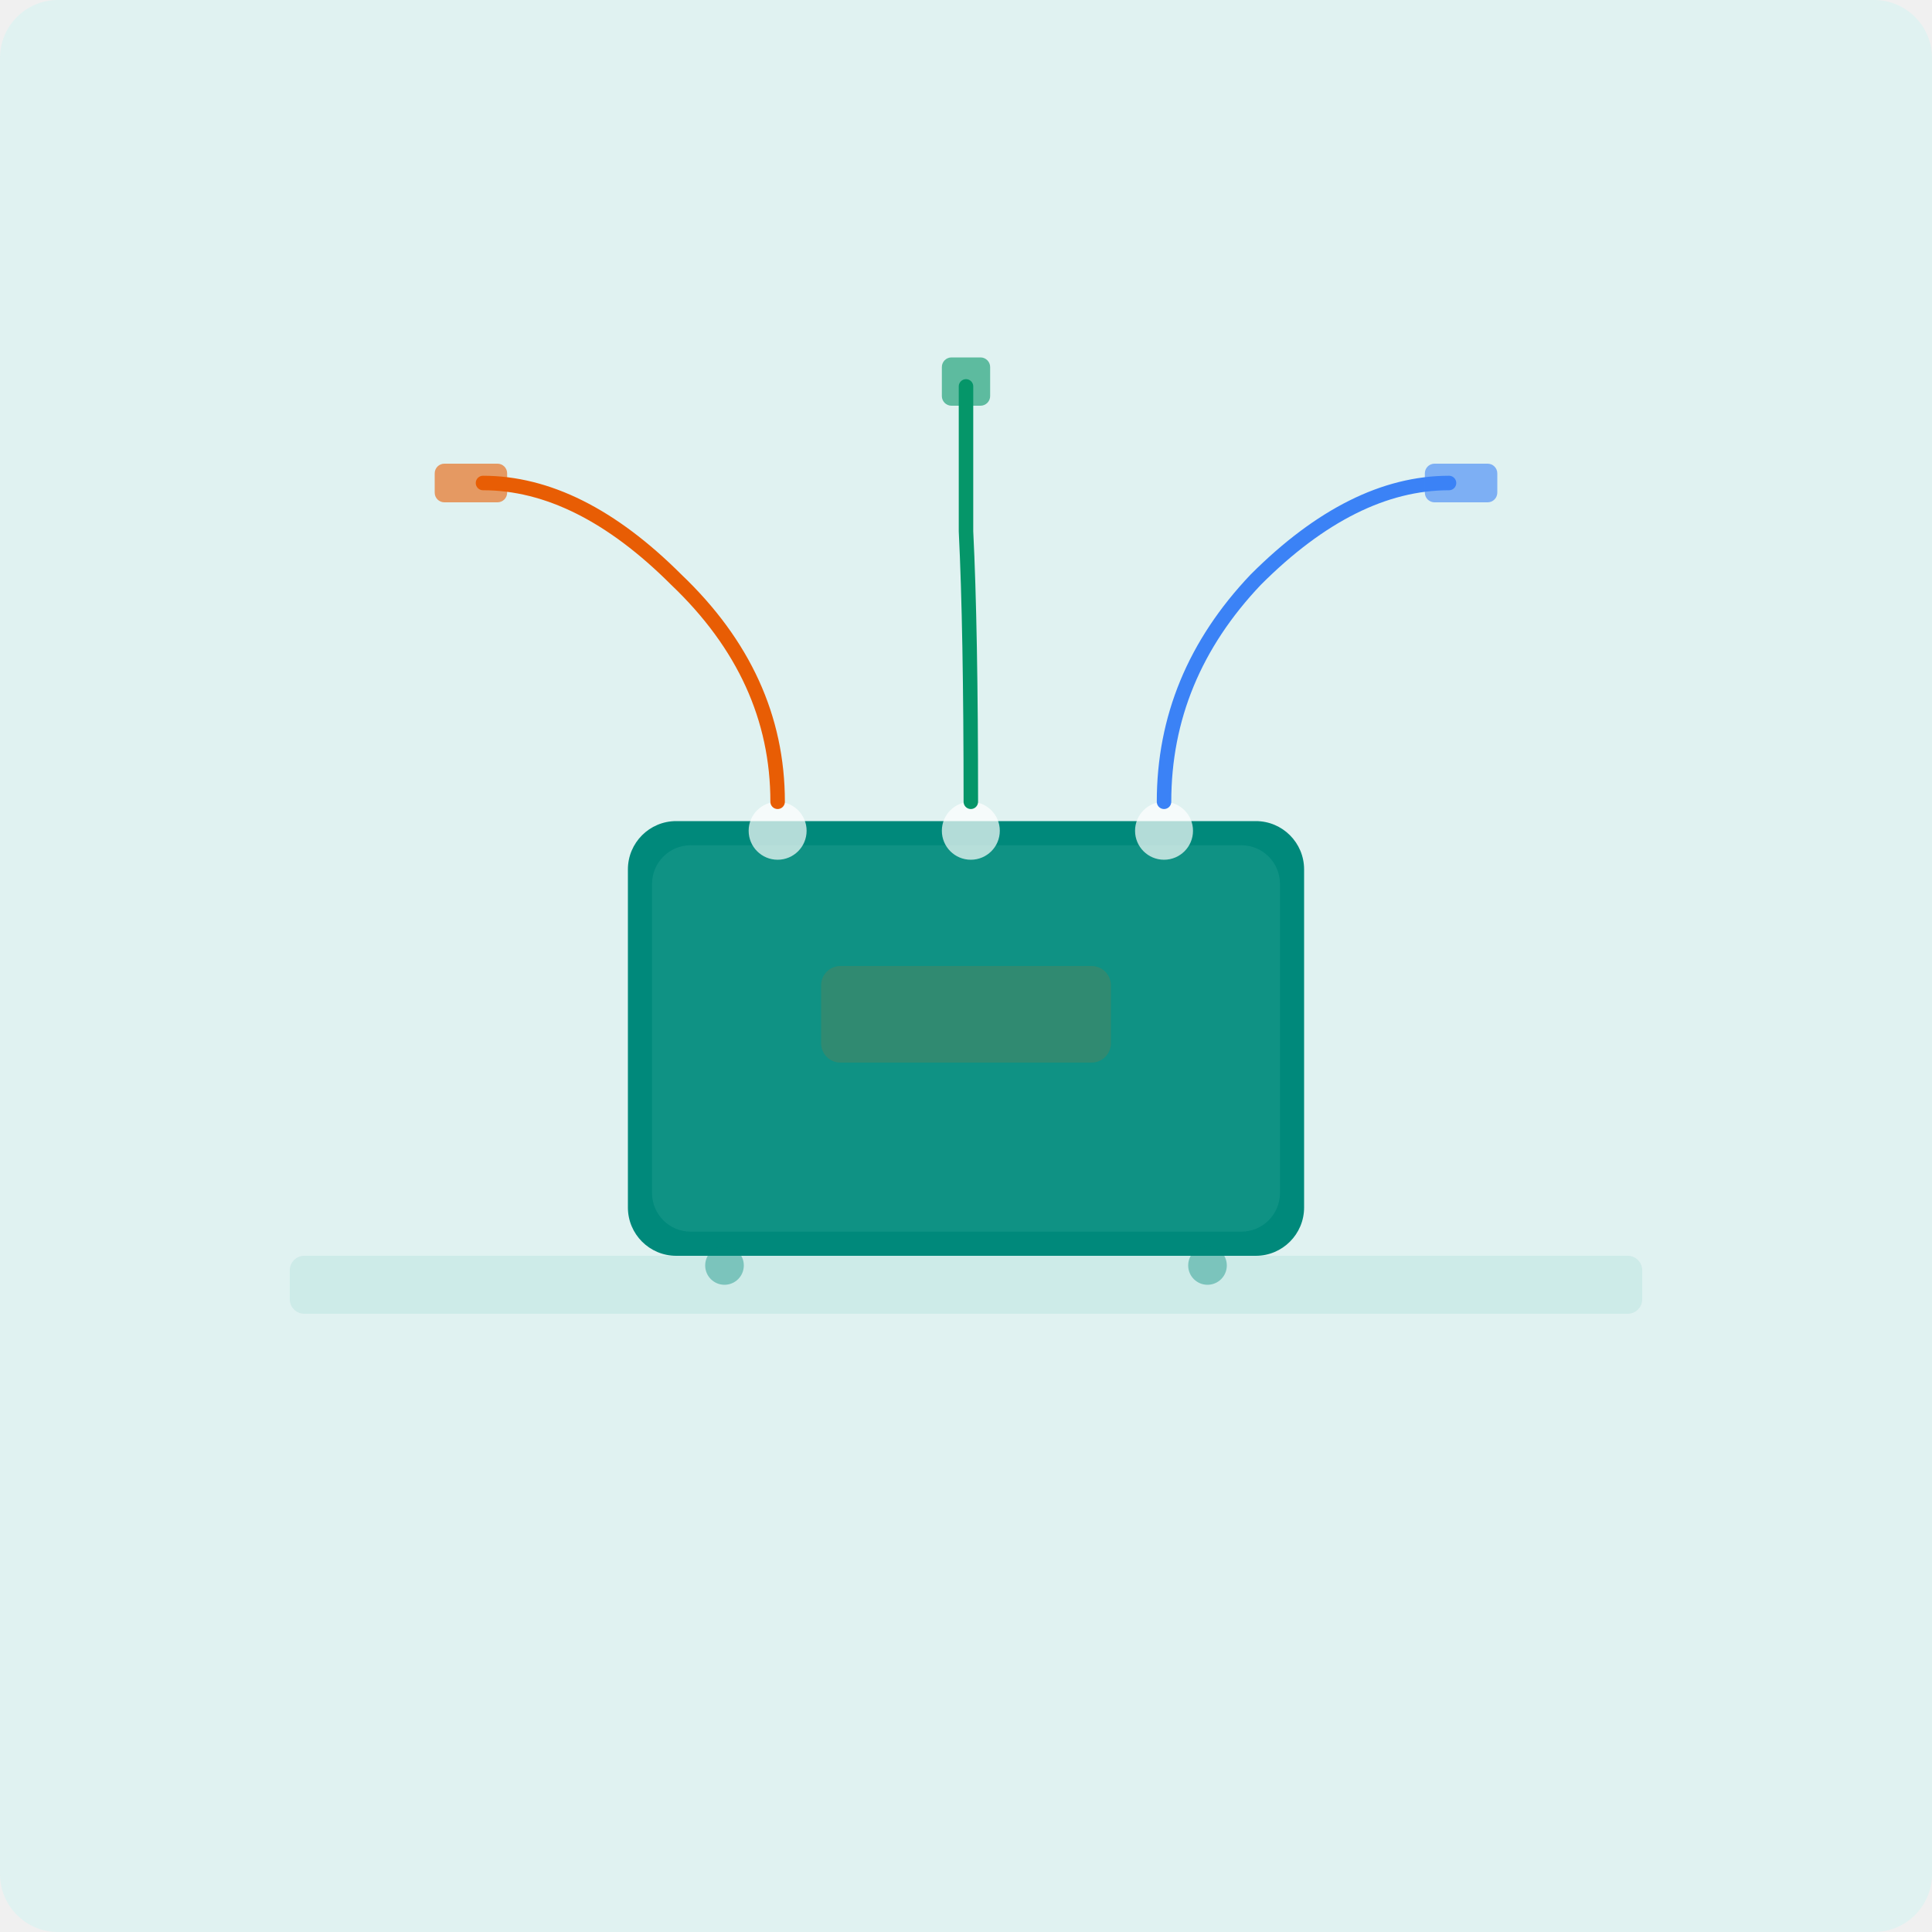
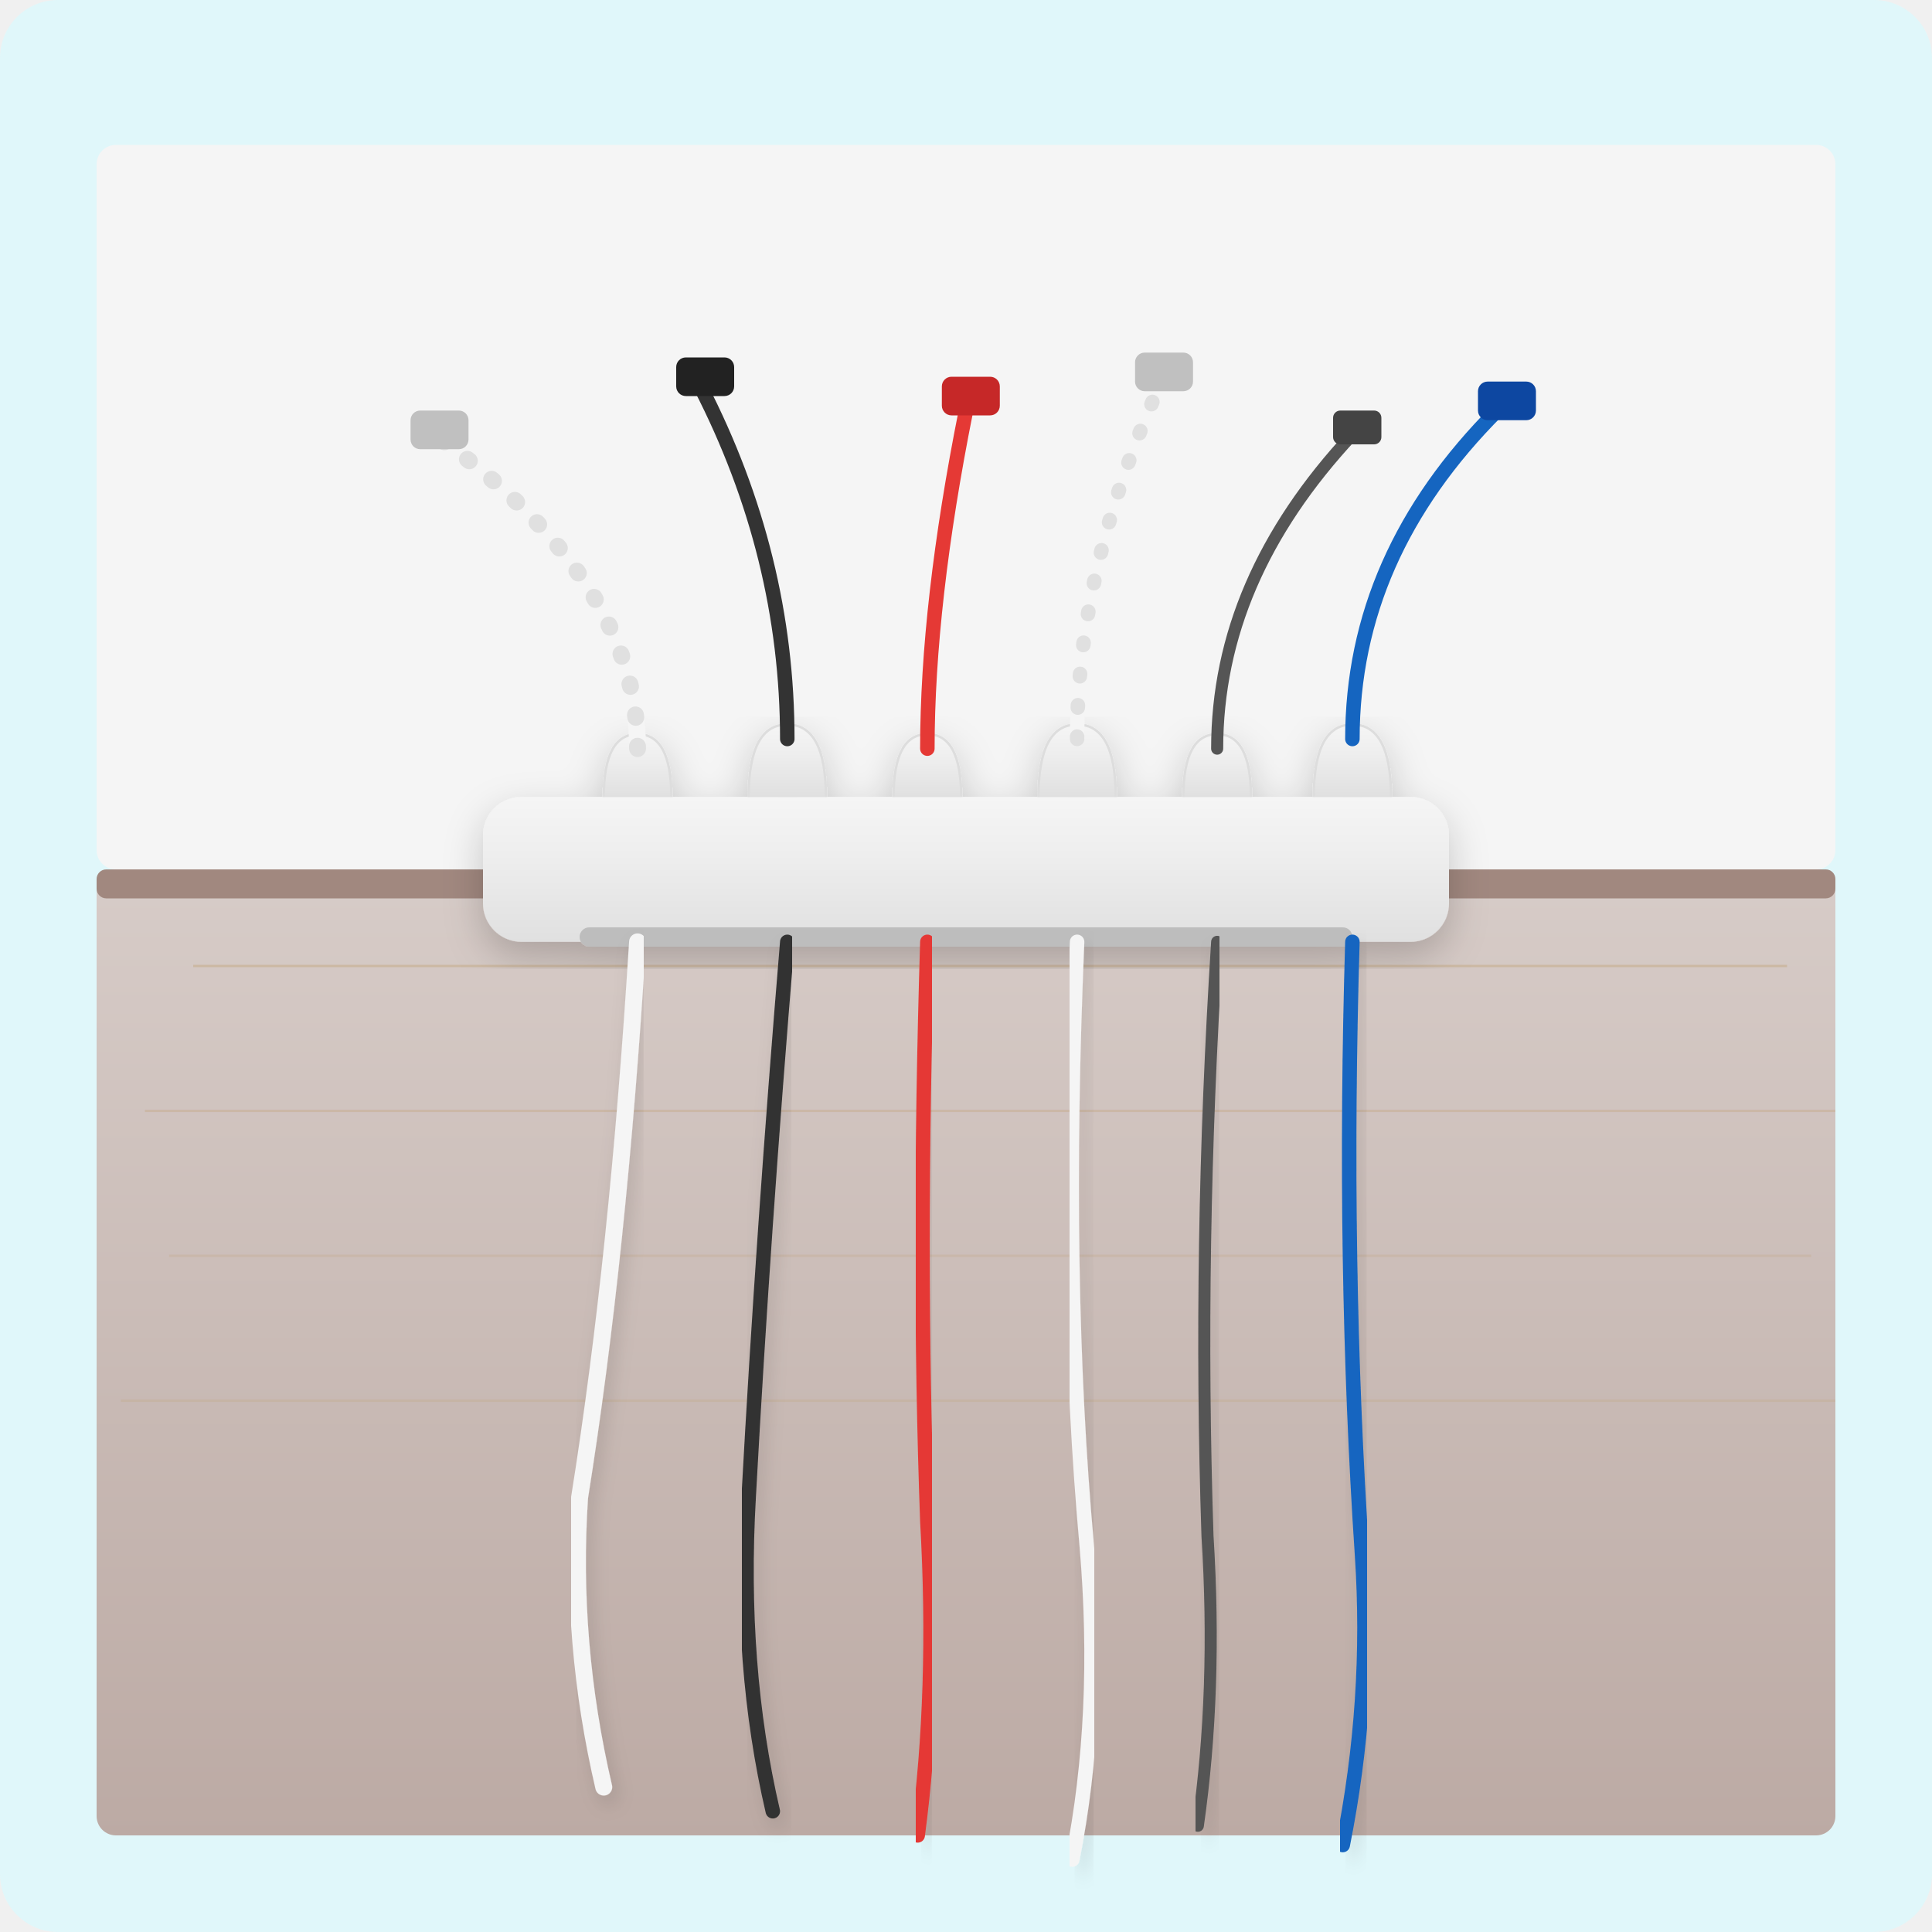
<svg xmlns="http://www.w3.org/2000/svg" viewBox="0 0 400 400" width="400" height="400">
-   <rect width="400" height="400" rx="12" fill="#E0F2F1" />
-   <rect x="60" y="260" width="280" height="12" rx="3" fill="#80CBC4" opacity="0.2" />
-   <rect x="130" y="170" width="140" height="90" rx="10" fill="#00897B" />
-   <rect x="135" y="175" width="130" height="80" rx="8" fill="#4DB6AC" opacity="0.2" />
-   <rect x="155" y="166" width="12" height="12" rx="6" fill="#fff" opacity="0.7" />
-   <rect x="195" y="166" width="12" height="12" rx="6" fill="#fff" opacity="0.7" />
-   <rect x="235" y="166" width="12" height="12" rx="6" fill="#fff" opacity="0.7" />
-   <path d="M161,166 Q161,140 140,120 Q120,100 100,100" fill="none" stroke="#E85D04" stroke-width="3" stroke-linecap="round" />
-   <path d="M201,166 Q201,130 200,110 Q200,90 200,80" fill="none" stroke="#059669" stroke-width="3" stroke-linecap="round" />
-   <path d="M241,166 Q241,140 260,120 Q280,100 300,100" fill="none" stroke="#3B82F6" stroke-width="3" stroke-linecap="round" />
-   <rect x="90" y="96" width="15" height="8" rx="2" fill="#E85D04" opacity="0.6" />
-   <rect x="195" y="74" width="10" height="10" rx="2" fill="#059669" opacity="0.6" />
-   <rect x="295" y="96" width="15" height="8" rx="2" fill="#3B82F6" opacity="0.6" />
-   <rect x="170" y="200" width="60" height="20" rx="4" fill="#E85D04" opacity="0.15" />
-   <circle cx="150" cy="262" r="4" fill="#00897B" opacity="0.4" />
-   <circle cx="250" cy="262" r="4" fill="#00897B" opacity="0.4" />
+   <defs>
+     <linearGradient id="desk15" x1="0" y1="0" x2="0" y2="1">
+       <stop offset="0%" stop-color="#D7CCC8" />
+       <stop offset="100%" stop-color="#BCAAA4" />
+     </linearGradient>
+     <linearGradient id="silicone15" x1="0" y1="0" x2="0" y2="1">
+       <stop offset="0%" stop-color="#F5F5F5" />
+       <stop offset="40%" stop-color="#EEEEEE" />
+       <stop offset="100%" stop-color="#E0E0E0" />
+     </linearGradient>
+     <filter id="cableShad15">
+       <feDropShadow dx="1" dy="2" stdDeviation="2" flood-color="#000" flood-opacity="0.12" />
+     </filter>
+     <filter id="holderShad15">
+       <feDropShadow dx="0" dy="3" stdDeviation="4" flood-color="#000" flood-opacity="0.2" />
+     </filter>
+   </defs>
+   <rect width="400" height="400" rx="12" fill="#E0F7FA" />
+   <rect x="20" y="180" width="360" height="200" rx="4" fill="url(#desk15)" />
+   <rect x="20" y="180" width="360" height="6" rx="2" fill="#A1887F" />
+   <line x1="40" y1="200" x2="370" y2="200" stroke="#C4A882" stroke-width="0.5" opacity="0.5" />
+   <line x1="30" y1="230" x2="380" y2="230" stroke="#C4A882" stroke-width="0.5" opacity="0.4" />
+   <line x1="35" y1="260" x2="375" y2="260" stroke="#C4A882" stroke-width="0.5" opacity="0.3" />
+   <line x1="25" y1="290" x2="380" y2="290" stroke="#C4A882" stroke-width="0.5" opacity="0.3" />
+   <rect x="20" y="30" width="360" height="150" rx="4" fill="#F5F5F5" />
+   <g filter="url(#holderShad15)">
+     <rect x="100" y="165" width="200" height="30" rx="8" fill="url(#silicone15)" />
+     <path d="M125 165 Q125 152 132 152 Q139 152 139 165" fill="url(#silicone15)" stroke="#DDD" stroke-width="0.5" />
+     <path d="M155 165 Q155 150 163 150 Q171 150 171 165" fill="url(#silicone15)" stroke="#DDD" stroke-width="0.5" />
+     <path d="M185 165 Q185 152 192 152 Q199 152 199 165" fill="url(#silicone15)" stroke="#DDD" stroke-width="0.5" />
+     <path d="M215 165 Q215 150 223 150 Q231 150 231 165" fill="url(#silicone15)" stroke="#DDD" stroke-width="0.5" />
+     <path d="M245 165 Q245 152 252 152 Q259 152 259 165" fill="url(#silicone15)" stroke="#DDD" stroke-width="0.5" />
+     <path d="M272 165 Q272 150 280 150 Q288 150 288 165" fill="url(#silicone15)" stroke="#DDD" stroke-width="0.5" />
+     <rect x="120" y="192" width="160" height="4" rx="2" fill="#BDBDBD" />
+   </g>
+   <path d="M132 155 Q132 120 90 90" fill="none" stroke="#F5F5F5" stroke-width="3.5" stroke-linecap="round" />
+   <path d="M132 155 Q132 120 90 90" fill="none" stroke="#E0E0E0" stroke-width="3.5" stroke-linecap="round" stroke-dasharray="0.5,6" />
+   <rect x="85" y="85" width="12" height="8" rx="2" fill="#C0C0C0" />
+   <path d="M163 153 Q163 115 145 80" fill="none" stroke="#333" stroke-width="3" stroke-linecap="round" />
+   <rect x="140" y="74" width="12" height="8" rx="2" fill="#222" />
+   <path d="M192 155 Q192 125 200 85" fill="none" stroke="#E53935" stroke-width="3" stroke-linecap="round" />
+   <rect x="195" y="78" width="12" height="8" rx="2" fill="#C62828" />
+   <path d="M223 153 Q223 118 240 80" fill="none" stroke="#F5F5F5" stroke-width="3" stroke-linecap="round" />
+   <path d="M223 153 Q223 118 240 80" fill="none" stroke="#E0E0E0" stroke-width="3" stroke-linecap="round" stroke-dasharray="0.5,6" />
+   <rect x="235" y="73" width="12" height="8" rx="2" fill="#C0C0C0" />
+   <path d="M252 155 Q252 120 280 90" fill="none" stroke="#555" stroke-width="2.5" stroke-linecap="round" />
+   <rect x="276" y="85" width="10" height="7" rx="1.5" fill="#444" />
+   <path d="M280 153 Q280 115 310 85" fill="none" stroke="#1565C0" stroke-width="3" stroke-linecap="round" />
+   <rect x="306" y="79" width="12" height="8" rx="2" fill="#0D47A1" />
+   <path d="M132 195 Q128 260 120 310 Q118 340 125 370" fill="none" stroke="#F5F5F5" stroke-width="3.5" stroke-linecap="round" filter="url(#cableShad15)" />
+   <path d="M163 195 Q158 255 155 310 Q153 345 160 375" fill="none" stroke="#333" stroke-width="3" stroke-linecap="round" filter="url(#cableShad15)" />
+   <path d="M192 195 Q190 260 192 315 Q194 350 190 380" fill="none" stroke="#E53935" stroke-width="3" stroke-linecap="round" filter="url(#cableShad15)" />
+   <path d="M223 195 Q220 265 225 320 Q228 355 222 385" fill="none" stroke="#F5F5F5" stroke-width="3" stroke-linecap="round" filter="url(#cableShad15)" />
+   <path d="M252 195 Q248 258 250 318 Q252 350 248 378" fill="none" stroke="#555" stroke-width="2.5" stroke-linecap="round" filter="url(#cableShad15)" />
+   <path d="M280 195 Q278 262 282 322 Q284 352 278 382" fill="none" stroke="#1565C0" stroke-width="3" stroke-linecap="round" filter="url(#cableShad15)" />
</svg>
